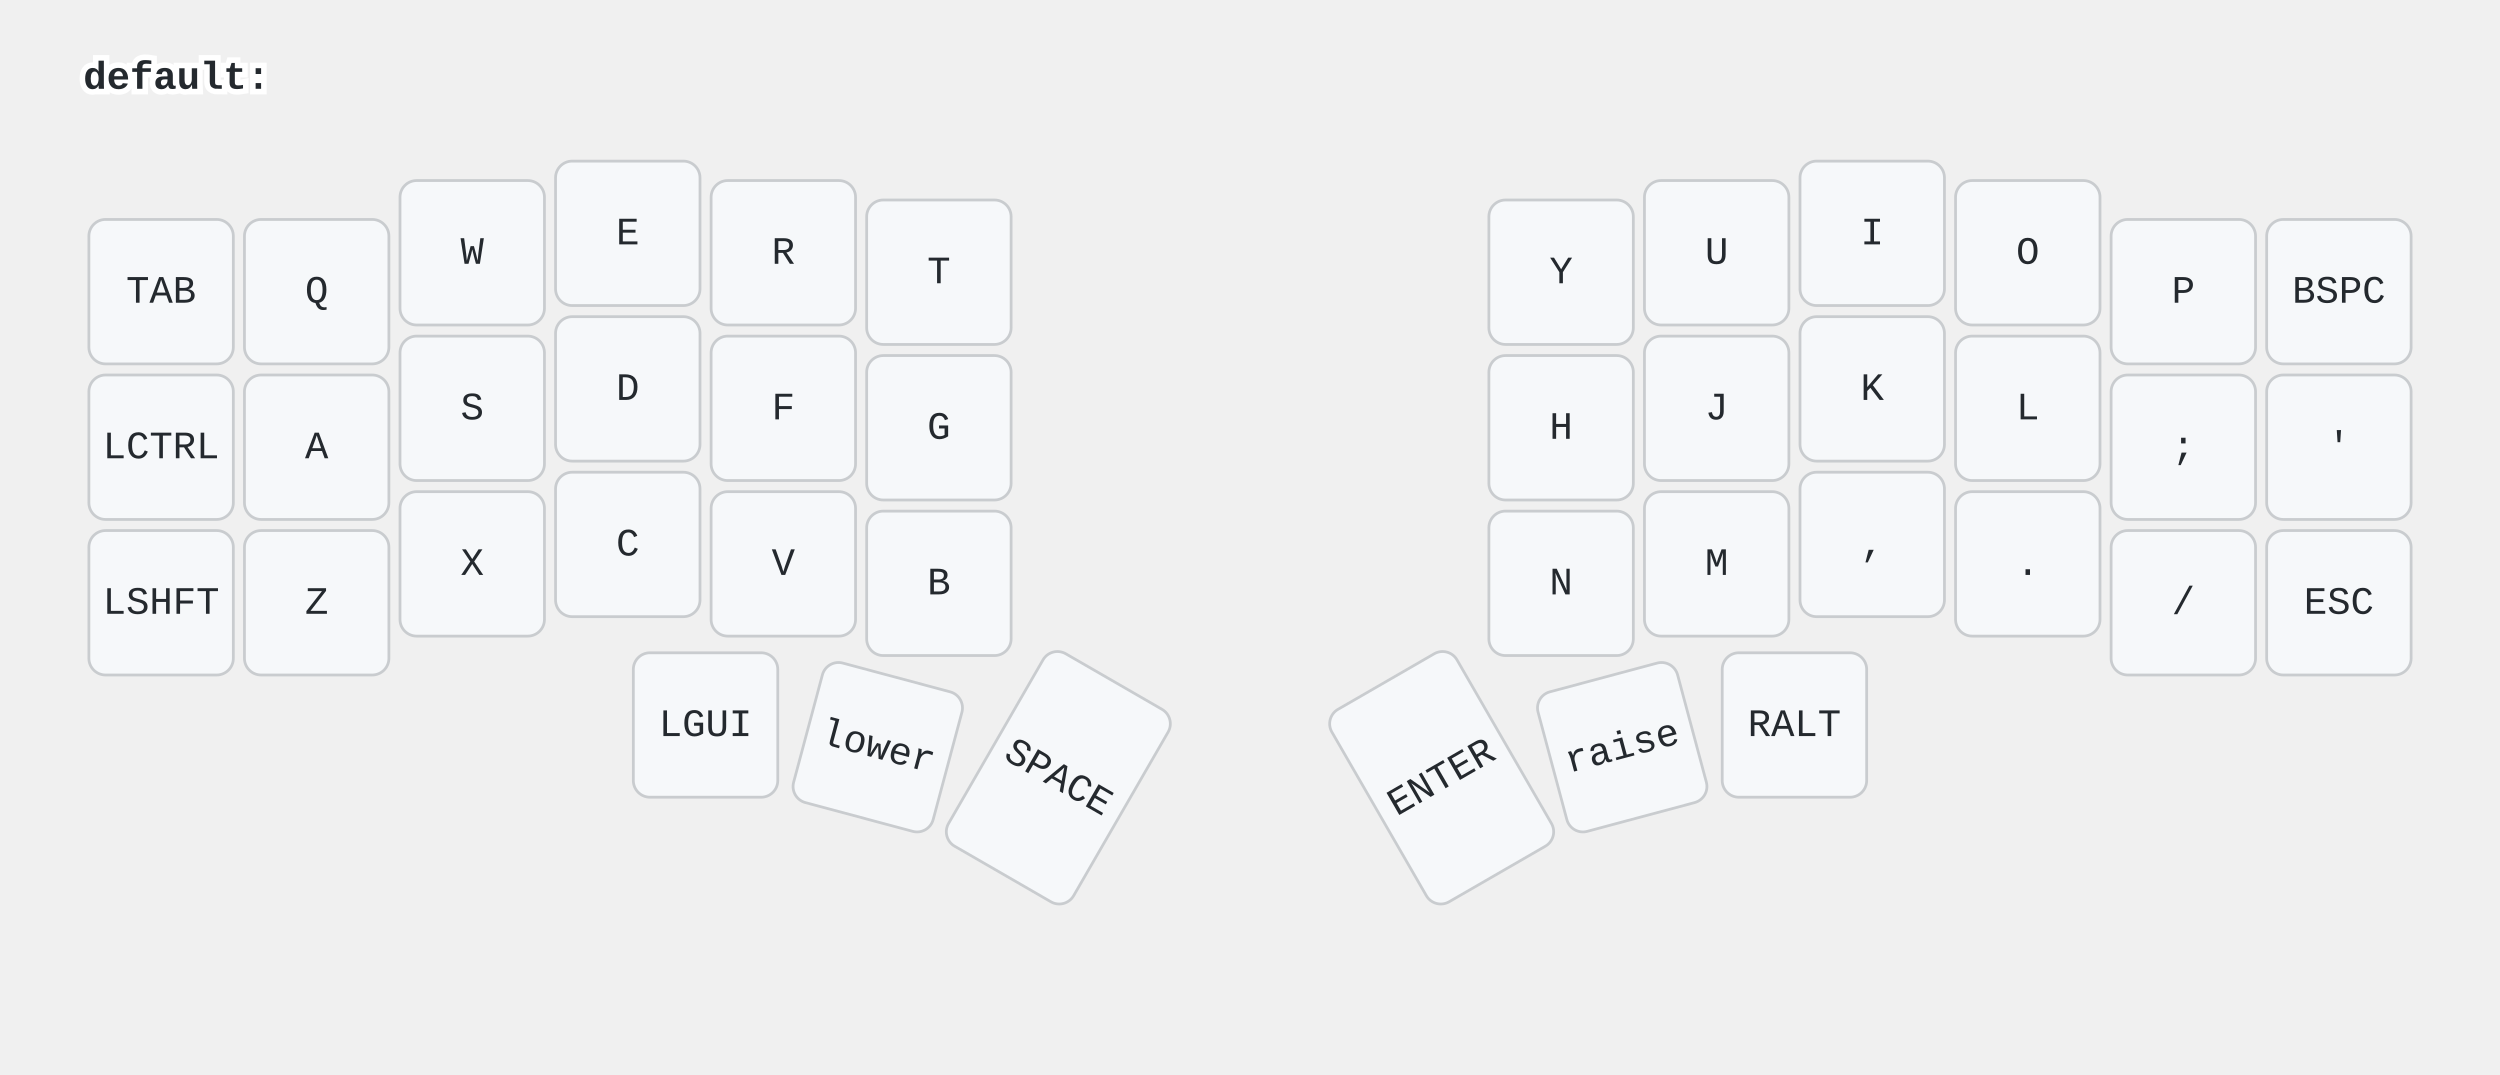
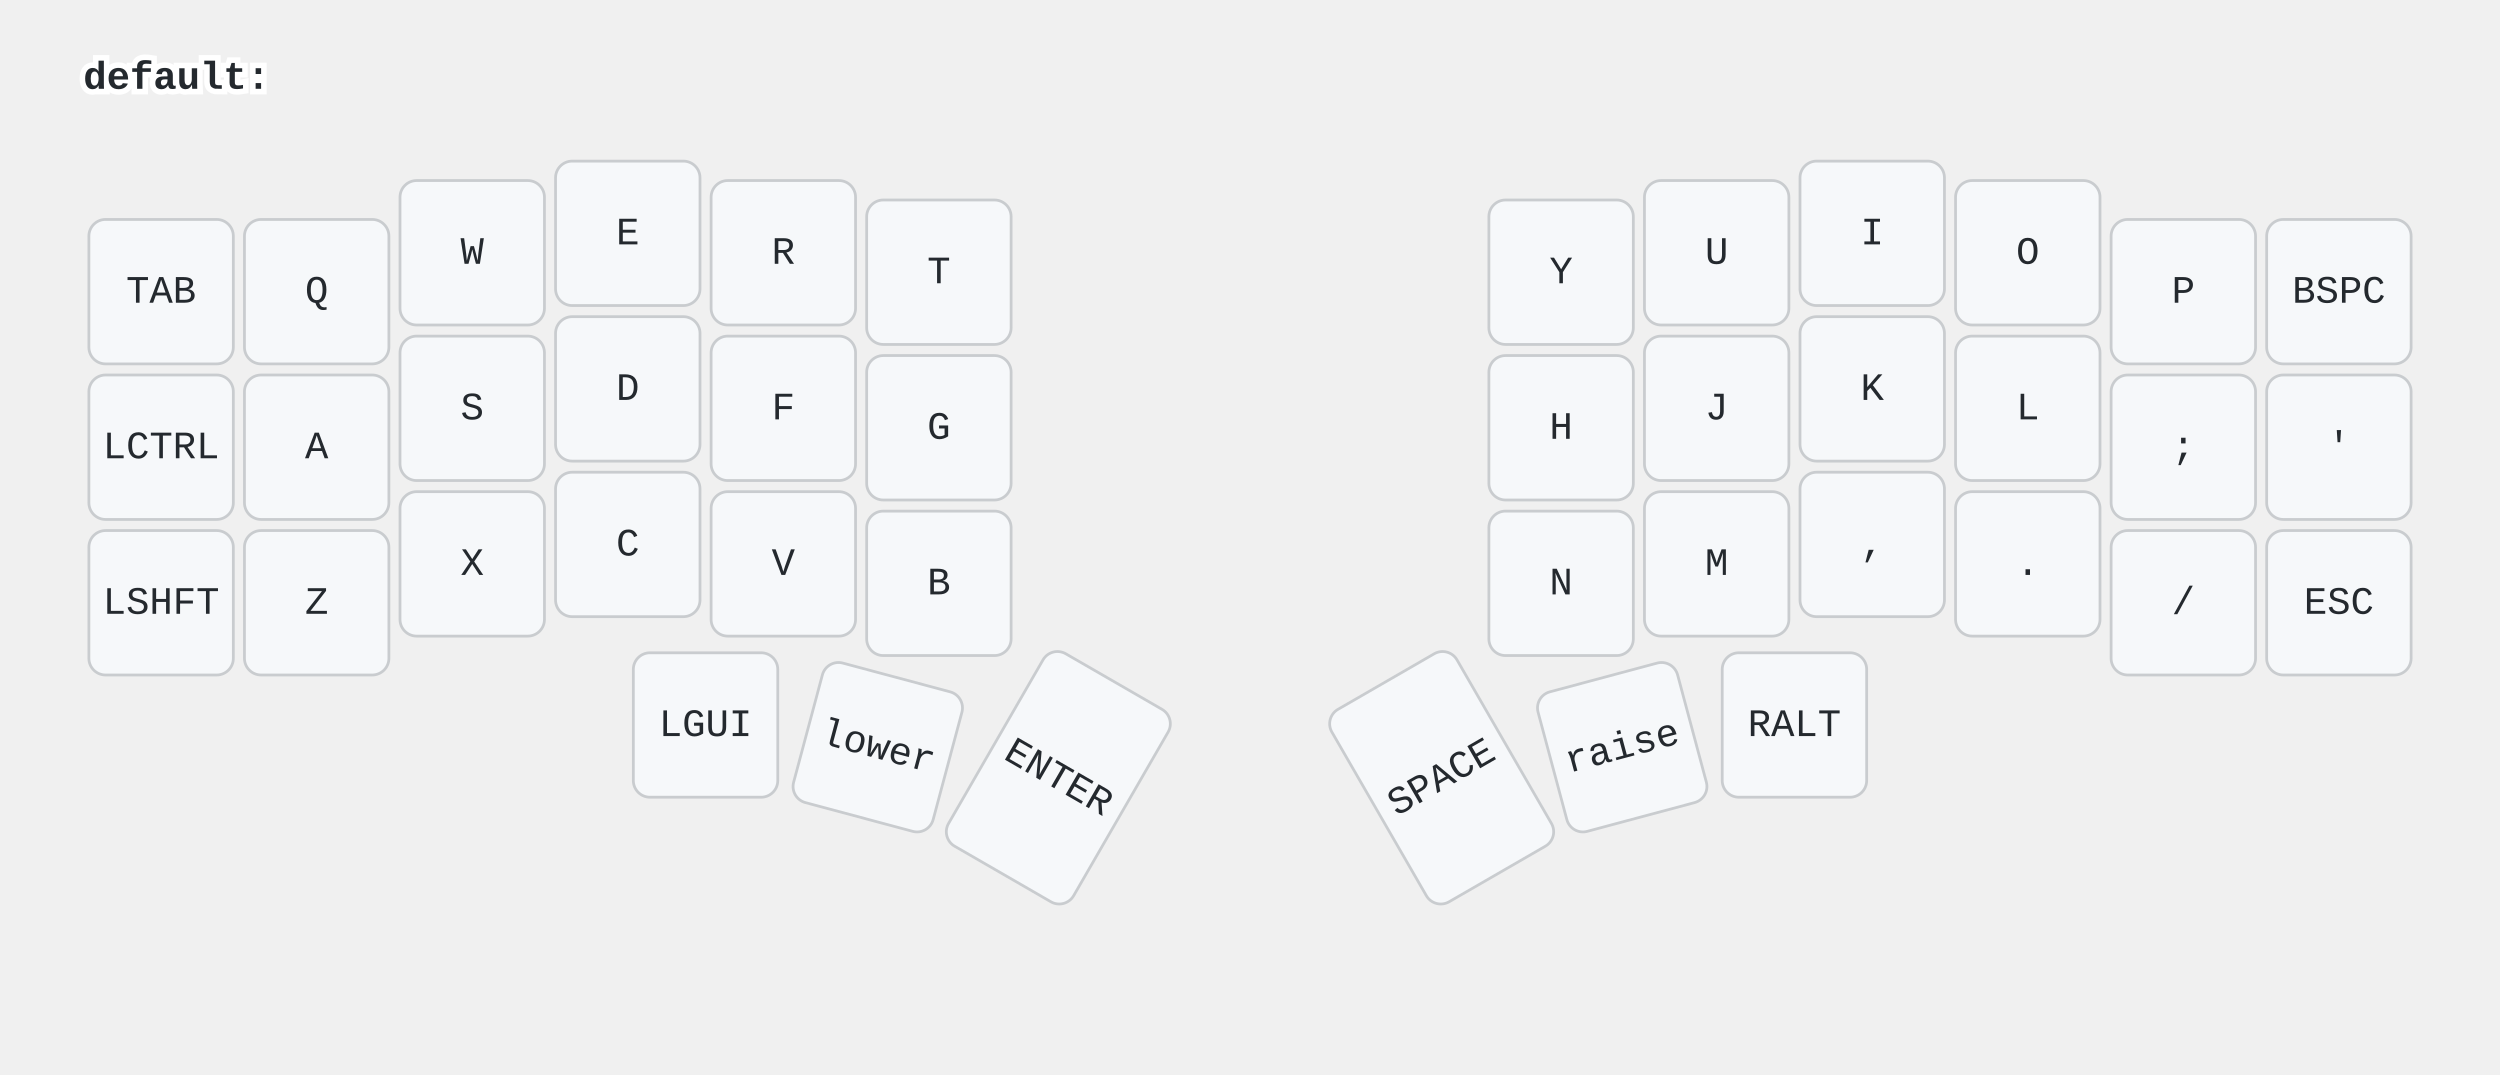
<svg xmlns="http://www.w3.org/2000/svg" width="900" height="387" viewBox="0 0 900 387" class="keymap">
  <style>/* inherit to force styles through use tags */
svg path {
    fill: inherit;
}

/* font and background color specifications */
svg.keymap {
    font-family: SFMono-Regular,Consolas,Liberation Mono,Menlo,monospace;
    font-size: 14px;
    font-kerning: normal;
    text-rendering: optimizeLegibility;
    fill: #24292e;
}

/* default key styling */
rect.key {
    fill: #f6f8fa;
}

rect.key, rect.combo {
    stroke: #c9cccf;
    stroke-width: 1;
}

/* default key side styling, only used is draw_key_sides is set */
rect.side {
    filter: brightness(90%);
}

/* color accent for combo boxes */
rect.combo, rect.combo-separate {
    fill: #cdf;
}

/* color accent for held keys */
rect.held, rect.combo.held {
    fill: #fdd;
}

/* color accent for ghost (optional) keys */
rect.ghost, rect.combo.ghost {
    stroke-dasharray: 4, 4;
    stroke-width: 2;
}

text {
    text-anchor: middle;
    dominant-baseline: middle;
}

/* styling for layer labels */
text.label {
    font-weight: bold;
    text-anchor: start;
    stroke: white;
    stroke-width: 4;
    paint-order: stroke;
}

/* styling for optional footer */
text.footer {
    text-anchor: end;
    dominant-baseline: auto;
    stroke: white;
    stroke-width: 4;
    paint-order: stroke;
}

/* styling for combo tap, and key hold/shifted label text */
text.combo, text.hold, text.shifted {
    font-size: 11px;
}

text.hold {
    text-anchor: middle;
    dominant-baseline: auto;
}

text.shifted {
    text-anchor: middle;
    dominant-baseline: hanging;
}

text.layer-activator {
    text-decoration: underline;
}

/* styling for hold/shifted label text in combo box */
text.combo.hold, text.combo.shifted {
    font-size: 8px;
}

/* lighter symbol for transparent keys */
text.trans {
    fill: #7b7e81;
}

/* styling for combo dendrons */
path.combo {
    stroke-width: 1;
    stroke: gray;
    fill: none;
}

/* Start Tabler Icons Cleanup */
/* cannot use height/width with glyphs */
.icon-tabler &gt; path {
    fill: inherit;
    stroke: inherit;
    stroke-width: 2;
}
/* hide tabler's default box */
.icon-tabler &gt; path[stroke="none"][fill="none"] {
    visibility: hidden;
}
/* End Tabler Icons Cleanup */
</style>
  <g transform="translate(30, 0)" class="layer-default">
    <text x="0" y="28" class="label" id="default">default:</text>
    <g transform="translate(0, 56)">
      <g transform="translate(28, 49)" class="key keypos-0">
        <rect rx="6" ry="6" x="-26" y="-26" width="52" height="52" class="key" />
        <text x="0" y="0" class="key tap">TAB</text>
      </g>
      <g transform="translate(84, 49)" class="key keypos-1">
        <rect rx="6" ry="6" x="-26" y="-26" width="52" height="52" class="key" />
        <text x="0" y="0" class="key tap">Q</text>
      </g>
      <g transform="translate(140, 35)" class="key keypos-2">
        <rect rx="6" ry="6" x="-26" y="-26" width="52" height="52" class="key" />
        <text x="0" y="0" class="key tap">W</text>
      </g>
      <g transform="translate(196, 28)" class="key keypos-3">
        <rect rx="6" ry="6" x="-26" y="-26" width="52" height="52" class="key" />
        <text x="0" y="0" class="key tap">E</text>
      </g>
      <g transform="translate(252, 35)" class="key keypos-4">
        <rect rx="6" ry="6" x="-26" y="-26" width="52" height="52" class="key" />
        <text x="0" y="0" class="key tap">R</text>
      </g>
      <g transform="translate(308, 42)" class="key keypos-5">
        <rect rx="6" ry="6" x="-26" y="-26" width="52" height="52" class="key" />
        <text x="0" y="0" class="key tap">T</text>
      </g>
      <g transform="translate(532, 42)" class="key keypos-6">
        <rect rx="6" ry="6" x="-26" y="-26" width="52" height="52" class="key" />
        <text x="0" y="0" class="key tap">Y</text>
      </g>
      <g transform="translate(588, 35)" class="key keypos-7">
        <rect rx="6" ry="6" x="-26" y="-26" width="52" height="52" class="key" />
        <text x="0" y="0" class="key tap">U</text>
      </g>
      <g transform="translate(644, 28)" class="key keypos-8">
        <rect rx="6" ry="6" x="-26" y="-26" width="52" height="52" class="key" />
        <text x="0" y="0" class="key tap">I</text>
      </g>
      <g transform="translate(700, 35)" class="key keypos-9">
        <rect rx="6" ry="6" x="-26" y="-26" width="52" height="52" class="key" />
        <text x="0" y="0" class="key tap">O</text>
      </g>
      <g transform="translate(756, 49)" class="key keypos-10">
        <rect rx="6" ry="6" x="-26" y="-26" width="52" height="52" class="key" />
        <text x="0" y="0" class="key tap">P</text>
      </g>
      <g transform="translate(812, 49)" class="key keypos-11">
        <rect rx="6" ry="6" x="-26" y="-26" width="52" height="52" class="key" />
        <text x="0" y="0" class="key tap">BSPC</text>
      </g>
      <g transform="translate(28, 105)" class="key keypos-12">
        <rect rx="6" ry="6" x="-26" y="-26" width="52" height="52" class="key" />
        <text x="0" y="0" class="key tap">LCTRL</text>
      </g>
      <g transform="translate(84, 105)" class="key keypos-13">
        <rect rx="6" ry="6" x="-26" y="-26" width="52" height="52" class="key" />
        <text x="0" y="0" class="key tap">A</text>
      </g>
      <g transform="translate(140, 91)" class="key keypos-14">
        <rect rx="6" ry="6" x="-26" y="-26" width="52" height="52" class="key" />
        <text x="0" y="0" class="key tap">S</text>
      </g>
      <g transform="translate(196, 84)" class="key keypos-15">
        <rect rx="6" ry="6" x="-26" y="-26" width="52" height="52" class="key" />
        <text x="0" y="0" class="key tap">D</text>
      </g>
      <g transform="translate(252, 91)" class="key keypos-16">
        <rect rx="6" ry="6" x="-26" y="-26" width="52" height="52" class="key" />
        <text x="0" y="0" class="key tap">F</text>
      </g>
      <g transform="translate(308, 98)" class="key keypos-17">
        <rect rx="6" ry="6" x="-26" y="-26" width="52" height="52" class="key" />
        <text x="0" y="0" class="key tap">G</text>
      </g>
      <g transform="translate(532, 98)" class="key keypos-18">
        <rect rx="6" ry="6" x="-26" y="-26" width="52" height="52" class="key" />
        <text x="0" y="0" class="key tap">H</text>
      </g>
      <g transform="translate(588, 91)" class="key keypos-19">
        <rect rx="6" ry="6" x="-26" y="-26" width="52" height="52" class="key" />
        <text x="0" y="0" class="key tap">J</text>
      </g>
      <g transform="translate(644, 84)" class="key keypos-20">
        <rect rx="6" ry="6" x="-26" y="-26" width="52" height="52" class="key" />
        <text x="0" y="0" class="key tap">K</text>
      </g>
      <g transform="translate(700, 91)" class="key keypos-21">
        <rect rx="6" ry="6" x="-26" y="-26" width="52" height="52" class="key" />
        <text x="0" y="0" class="key tap">L</text>
      </g>
      <g transform="translate(756, 105)" class="key keypos-22">
        <rect rx="6" ry="6" x="-26" y="-26" width="52" height="52" class="key" />
        <text x="0" y="0" class="key tap">;</text>
      </g>
      <g transform="translate(812, 105)" class="key keypos-23">
        <rect rx="6" ry="6" x="-26" y="-26" width="52" height="52" class="key" />
        <text x="0" y="0" class="key tap">'</text>
      </g>
      <g transform="translate(28, 161)" class="key keypos-24">
        <rect rx="6" ry="6" x="-26" y="-26" width="52" height="52" class="key" />
        <text x="0" y="0" class="key tap">LSHFT</text>
      </g>
      <g transform="translate(84, 161)" class="key keypos-25">
        <rect rx="6" ry="6" x="-26" y="-26" width="52" height="52" class="key" />
        <text x="0" y="0" class="key tap">Z</text>
      </g>
      <g transform="translate(140, 147)" class="key keypos-26">
        <rect rx="6" ry="6" x="-26" y="-26" width="52" height="52" class="key" />
        <text x="0" y="0" class="key tap">X</text>
      </g>
      <g transform="translate(196, 140)" class="key keypos-27">
        <rect rx="6" ry="6" x="-26" y="-26" width="52" height="52" class="key" />
        <text x="0" y="0" class="key tap">C</text>
      </g>
      <g transform="translate(252, 147)" class="key keypos-28">
        <rect rx="6" ry="6" x="-26" y="-26" width="52" height="52" class="key" />
        <text x="0" y="0" class="key tap">V</text>
      </g>
      <g transform="translate(308, 154)" class="key keypos-29">
        <rect rx="6" ry="6" x="-26" y="-26" width="52" height="52" class="key" />
        <text x="0" y="0" class="key tap">B</text>
      </g>
      <g transform="translate(532, 154)" class="key keypos-30">
        <rect rx="6" ry="6" x="-26" y="-26" width="52" height="52" class="key" />
        <text x="0" y="0" class="key tap">N</text>
      </g>
      <g transform="translate(588, 147)" class="key keypos-31">
        <rect rx="6" ry="6" x="-26" y="-26" width="52" height="52" class="key" />
        <text x="0" y="0" class="key tap">M</text>
      </g>
      <g transform="translate(644, 140)" class="key keypos-32">
        <rect rx="6" ry="6" x="-26" y="-26" width="52" height="52" class="key" />
        <text x="0" y="0" class="key tap">,</text>
      </g>
      <g transform="translate(700, 147)" class="key keypos-33">
        <rect rx="6" ry="6" x="-26" y="-26" width="52" height="52" class="key" />
        <text x="0" y="0" class="key tap">.</text>
      </g>
      <g transform="translate(756, 161)" class="key keypos-34">
        <rect rx="6" ry="6" x="-26" y="-26" width="52" height="52" class="key" />
        <text x="0" y="0" class="key tap">/</text>
      </g>
      <g transform="translate(812, 161)" class="key keypos-35">
        <rect rx="6" ry="6" x="-26" y="-26" width="52" height="52" class="key" />
        <text x="0" y="0" class="key tap">ESC</text>
      </g>
      <g transform="translate(224, 205)" class="key keypos-36">
        <rect rx="6" ry="6" x="-26" y="-26" width="52" height="52" class="key" />
        <text x="0" y="0" class="key tap">LGUI</text>
      </g>
      <g transform="translate(286, 213) rotate(15.0)" class="key keypos-37">
        <rect rx="6" ry="6" x="-26" y="-26" width="52" height="52" class="key" />
        <text x="0" y="0" class="key tap">lower</text>
      </g>
      <g transform="translate(351, 224) rotate(30.0)" class="key keypos-38">
        <rect rx="6" ry="6" x="-26" y="-40" width="52" height="80" class="key" />
-         <text x="0" y="0" class="key tap">SPACE</text>
+         <text x="0" y="0" class="key tap">ENTER</text>
      </g>
      <g transform="translate(489, 224) rotate(-30.0)" class="key keypos-39">
        <rect rx="6" ry="6" x="-26" y="-40" width="52" height="80" class="key" />
-         <text x="0" y="0" class="key tap">ENTER</text>
+         <text x="0" y="0" class="key tap">SPACE</text>
      </g>
      <g transform="translate(554, 213) rotate(-15.0)" class="key keypos-40">
        <rect rx="6" ry="6" x="-26" y="-26" width="52" height="52" class="key" />
        <text x="0" y="0" class="key tap">raise</text>
      </g>
      <g transform="translate(616, 205)" class="key keypos-41">
        <rect rx="6" ry="6" x="-26" y="-26" width="52" height="52" class="key" />
        <text x="0" y="0" class="key tap">RALT</text>
      </g>
    </g>
  </g>
</svg>
